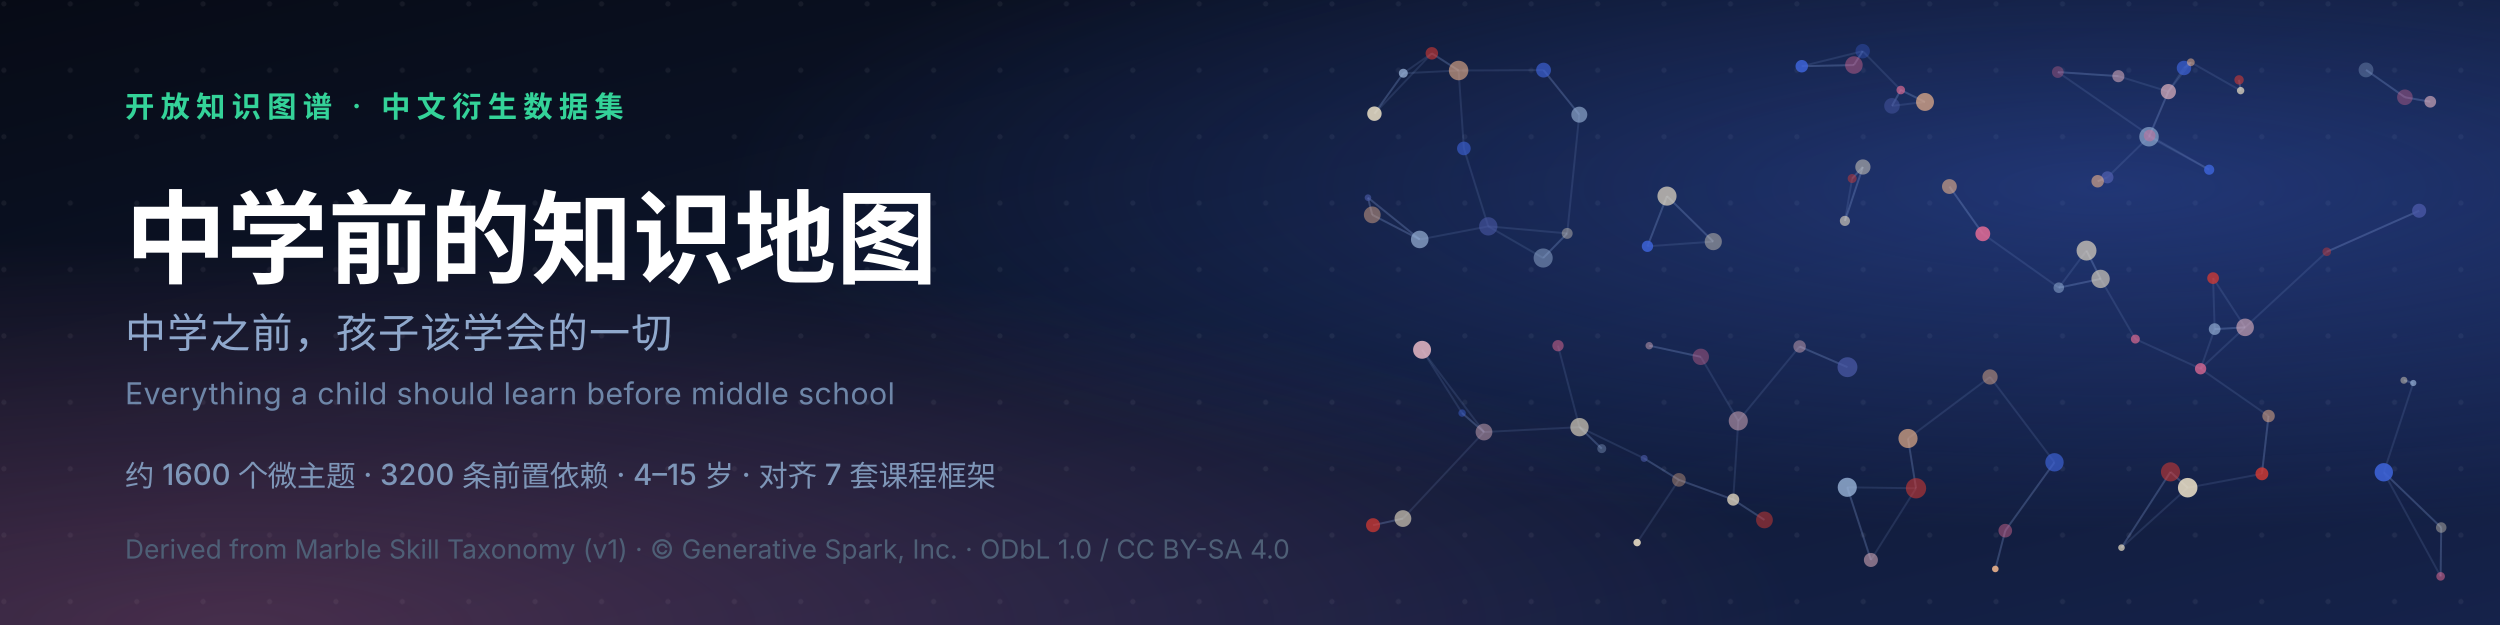
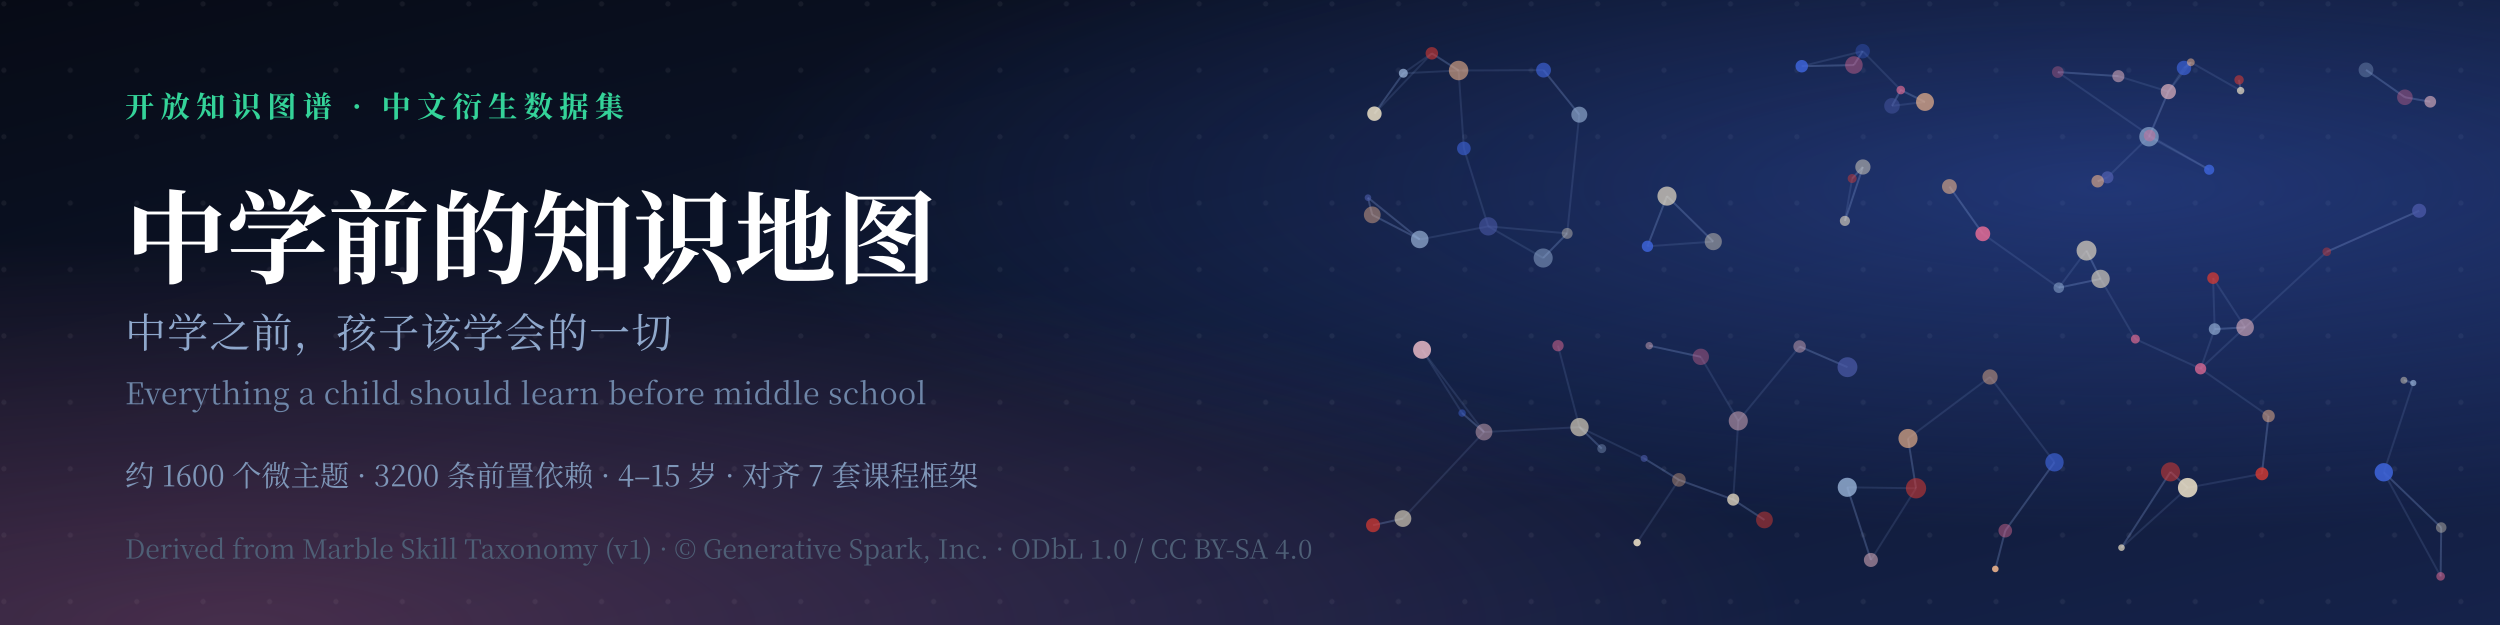
<svg xmlns="http://www.w3.org/2000/svg" width="1280" height="320" viewBox="0 0 1280 320" role="img" aria-label="中学前的知识地图 · 中学之前，孩子该学会的一切">
  <defs>
    <linearGradient id="bg" x1="0" y1="0" x2="1" y2="1">
      <stop offset="0" stop-color="#070B16" />
      <stop offset=".55" stop-color="#0E1832" />
      <stop offset="1" stop-color="#15224A" />
    </linearGradient>
    <radialGradient id="glowA" cx="0.84" cy="0.30" r="0.55">
      <stop offset="0" stop-color="#3D63D8" stop-opacity=".40" />
      <stop offset="1" stop-color="#3D63D8" stop-opacity="0" />
    </radialGradient>
    <radialGradient id="glowB" cx="0.10" cy="1" r="0.62">
      <stop offset="0" stop-color="#E76D95" stop-opacity=".26" />
      <stop offset="1" stop-color="#E76D95" stop-opacity="0" />
    </radialGradient>
    <pattern id="dots" width="34" height="34" patternUnits="userSpaceOnUse">
      <circle cx="2" cy="2" r="1.35" fill="#ffffff" fill-opacity="0.055" />
    </pattern>
  </defs>
  <rect width="1280" height="320" fill="url(#bg)" />
  <rect width="1280" height="320" fill="url(#dots)" />
  <rect width="1280" height="320" fill="url(#glowA)" />
  <rect width="1280" height="320" fill="url(#glowB)" />
  <g>
    <line x1="1220.5" y1="241.8" x2="1249.9" y2="270.1" stroke="#8FB0E8" stroke-opacity="0.14" stroke-width="1" />
    <line x1="1220.5" y1="241.8" x2="1235.6" y2="196.1" stroke="#8FB0E8" stroke-opacity="0.14" stroke-width="1" />
    <line x1="944.6" y1="113.1" x2="948.3" y2="91.4" stroke="#8FB0E8" stroke-opacity="0.14" stroke-width="1" />
    <line x1="944.6" y1="113.1" x2="953.8" y2="85.5" stroke="#8FB0E8" stroke-opacity="0.14" stroke-width="1" />
    <line x1="1084.6" y1="39" x2="1110.2" y2="46.9" stroke="#8FB0E8" stroke-opacity="0.14" stroke-width="1" />
    <line x1="1084.6" y1="39" x2="1053.6" y2="36.9" stroke="#8FB0E8" stroke-opacity="0.14" stroke-width="1" />
    <line x1="718.5" y1="37.5" x2="733.1" y2="27.3" stroke="#8FB0E8" stroke-opacity="0.14" stroke-width="1" />
    <line x1="718.5" y1="37.5" x2="703.7" y2="58.2" stroke="#8FB0E8" stroke-opacity="0.14" stroke-width="1" />
    <line x1="981" y1="250" x2="976.9" y2="224.5" stroke="#8FB0E8" stroke-opacity="0.14" stroke-width="1" />
    <line x1="1126.7" y1="188.8" x2="1133.9" y2="168.5" stroke="#8FB0E8" stroke-opacity="0.14" stroke-width="1" />
    <line x1="1126.7" y1="188.8" x2="1149.5" y2="167.6" stroke="#8FB0E8" stroke-opacity="0.14" stroke-width="1" />
    <line x1="1053.6" y1="36.9" x2="1084.6" y2="39" stroke="#8FB0E8" stroke-opacity="0.14" stroke-width="1" />
    <line x1="1053.6" y1="36.9" x2="1100.6" y2="69.4" stroke="#8FB0E8" stroke-opacity="0.14" stroke-width="1" />
    <line x1="1146.4" y1="40.9" x2="1147.2" y2="46.4" stroke="#8FB0E8" stroke-opacity="0.14" stroke-width="1" />
    <line x1="1075.5" y1="142.8" x2="1068.3" y2="128.3" stroke="#8FB0E8" stroke-opacity="0.14" stroke-width="1" />
    <line x1="1075.5" y1="142.8" x2="1054.1" y2="147.3" stroke="#8FB0E8" stroke-opacity="0.14" stroke-width="1" />
    <line x1="1161.5" y1="213" x2="1158.1" y2="242.6" stroke="#8FB0E8" stroke-opacity="0.14" stroke-width="1" />
    <line x1="1161.5" y1="213" x2="1126.7" y2="188.8" stroke="#8FB0E8" stroke-opacity="0.14" stroke-width="1" />
    <line x1="1133.1" y1="142.4" x2="1133.9" y2="168.5" stroke="#8FB0E8" stroke-opacity="0.14" stroke-width="1" />
    <line x1="1079" y1="90.8" x2="1074" y2="92.8" stroke="#8FB0E8" stroke-opacity="0.14" stroke-width="1" />
    <line x1="1079" y1="90.8" x2="1100.3" y2="70" stroke="#8FB0E8" stroke-opacity="0.14" stroke-width="1" />
    <line x1="887.4" y1="255.8" x2="903.4" y2="266.2" stroke="#8FB0E8" stroke-opacity="0.14" stroke-width="1" />
    <line x1="887.4" y1="255.8" x2="859.6" y2="245.7" stroke="#8FB0E8" stroke-opacity="0.14" stroke-width="1" />
    <line x1="718.3" y1="265.5" x2="703" y2="268.9" stroke="#8FB0E8" stroke-opacity="0.14" stroke-width="1" />
    <line x1="718.3" y1="265.5" x2="759.8" y2="221.2" stroke="#8FB0E8" stroke-opacity="0.14" stroke-width="1" />
    <line x1="903.4" y1="266.2" x2="887.4" y2="255.8" stroke="#8FB0E8" stroke-opacity="0.14" stroke-width="1" />
    <line x1="790.3" y1="35.9" x2="808.6" y2="58.7" stroke="#8FB0E8" stroke-opacity="0.14" stroke-width="1" />
    <line x1="790.3" y1="35.9" x2="746.8" y2="36.1" stroke="#8FB0E8" stroke-opacity="0.14" stroke-width="1" />
    <line x1="853.5" y1="100.4" x2="843.5" y2="126.1" stroke="#8FB0E8" stroke-opacity="0.14" stroke-width="1" />
    <line x1="853.5" y1="100.4" x2="877.2" y2="123.7" stroke="#8FB0E8" stroke-opacity="0.14" stroke-width="1" />
    <line x1="1111.3" y1="241.6" x2="1120.1" y2="249.7" stroke="#8FB0E8" stroke-opacity="0.14" stroke-width="1" />
    <line x1="1111.3" y1="241.6" x2="1086.2" y2="280.4" stroke="#8FB0E8" stroke-opacity="0.14" stroke-width="1" />
    <line x1="797.7" y1="177" x2="808.7" y2="218.7" stroke="#8FB0E8" stroke-opacity="0.14" stroke-width="1" />
    <line x1="949.2" y1="33.3" x2="953.7" y2="26.2" stroke="#8FB0E8" stroke-opacity="0.14" stroke-width="1" />
    <line x1="949.2" y1="33.3" x2="922.5" y2="33.9" stroke="#8FB0E8" stroke-opacity="0.14" stroke-width="1" />
    <line x1="1249.6" y1="295.1" x2="1249.9" y2="270.1" stroke="#8FB0E8" stroke-opacity="0.14" stroke-width="1" />
    <line x1="1249.6" y1="295.1" x2="1220.5" y2="241.8" stroke="#8FB0E8" stroke-opacity="0.14" stroke-width="1" />
    <line x1="1244.3" y1="52.1" x2="1231.3" y2="49.8" stroke="#8FB0E8" stroke-opacity="0.14" stroke-width="1" />
    <line x1="1238.6" y1="107.9" x2="1191.3" y2="128.9" stroke="#8FB0E8" stroke-opacity="0.14" stroke-width="1" />
    <line x1="922.5" y1="33.9" x2="949.2" y2="33.3" stroke="#8FB0E8" stroke-opacity="0.14" stroke-width="1" />
    <line x1="922.5" y1="33.9" x2="953.7" y2="26.2" stroke="#8FB0E8" stroke-opacity="0.14" stroke-width="1" />
    <line x1="820.1" y1="229.7" x2="808.7" y2="218.7" stroke="#8FB0E8" stroke-opacity="0.14" stroke-width="1" />
    <line x1="1191.3" y1="128.9" x2="1238.6" y2="107.9" stroke="#8FB0E8" stroke-opacity="0.14" stroke-width="1" />
    <line x1="1191.3" y1="128.9" x2="1149.5" y2="167.6" stroke="#8FB0E8" stroke-opacity="0.14" stroke-width="1" />
    <line x1="703.7" y1="58.2" x2="718.5" y2="37.5" stroke="#8FB0E8" stroke-opacity="0.14" stroke-width="1" />
    <line x1="703.7" y1="58.2" x2="733.1" y2="27.3" stroke="#8FB0E8" stroke-opacity="0.14" stroke-width="1" />
    <line x1="1054.1" y1="147.3" x2="1075.5" y2="142.8" stroke="#8FB0E8" stroke-opacity="0.14" stroke-width="1" />
    <line x1="953.8" y1="85.5" x2="948.3" y2="91.4" stroke="#8FB0E8" stroke-opacity="0.14" stroke-width="1" />
    <line x1="953.8" y1="85.5" x2="944.6" y2="113.1" stroke="#8FB0E8" stroke-opacity="0.14" stroke-width="1" />
    <line x1="870.8" y1="182.7" x2="844.4" y2="177" stroke="#8FB0E8" stroke-opacity="0.14" stroke-width="1" />
    <line x1="808.6" y1="58.7" x2="790.3" y2="35.9" stroke="#8FB0E8" stroke-opacity="0.14" stroke-width="1" />
    <line x1="808.6" y1="58.7" x2="802.4" y2="119.5" stroke="#8FB0E8" stroke-opacity="0.14" stroke-width="1" />
    <line x1="844.4" y1="177" x2="870.8" y2="182.7" stroke="#8FB0E8" stroke-opacity="0.14" stroke-width="1" />
    <line x1="726.9" y1="122.6" x2="702.6" y2="110" stroke="#8FB0E8" stroke-opacity="0.14" stroke-width="1" />
    <line x1="726.9" y1="122.6" x2="700.4" y2="101.2" stroke="#8FB0E8" stroke-opacity="0.14" stroke-width="1" />
    <line x1="703" y1="268.9" x2="718.3" y2="265.5" stroke="#8FB0E8" stroke-opacity="0.14" stroke-width="1" />
    <line x1="748.6" y1="211.5" x2="759.8" y2="221.2" stroke="#8FB0E8" stroke-opacity="0.14" stroke-width="1" />
    <line x1="945.8" y1="249.5" x2="981" y2="250" stroke="#8FB0E8" stroke-opacity="0.14" stroke-width="1" />
    <line x1="945.8" y1="249.5" x2="957.9" y2="286.7" stroke="#8FB0E8" stroke-opacity="0.14" stroke-width="1" />
    <line x1="877.2" y1="123.7" x2="853.5" y2="100.4" stroke="#8FB0E8" stroke-opacity="0.14" stroke-width="1" />
    <line x1="877.2" y1="123.7" x2="843.5" y2="126.1" stroke="#8FB0E8" stroke-opacity="0.14" stroke-width="1" />
    <line x1="1015.2" y1="119.7" x2="998.1" y2="95.5" stroke="#8FB0E8" stroke-opacity="0.14" stroke-width="1" />
    <line x1="1015.2" y1="119.7" x2="1054.1" y2="147.3" stroke="#8FB0E8" stroke-opacity="0.14" stroke-width="1" />
    <line x1="1068.3" y1="128.3" x2="1075.5" y2="142.8" stroke="#8FB0E8" stroke-opacity="0.14" stroke-width="1" />
    <line x1="1068.3" y1="128.3" x2="1054.1" y2="147.3" stroke="#8FB0E8" stroke-opacity="0.14" stroke-width="1" />
    <line x1="733.1" y1="27.3" x2="746.8" y2="36.1" stroke="#8FB0E8" stroke-opacity="0.14" stroke-width="1" />
    <line x1="1051.9" y1="236.7" x2="1026.7" y2="271.7" stroke="#8FB0E8" stroke-opacity="0.14" stroke-width="1" />
    <line x1="1051.9" y1="236.7" x2="1018.9" y2="193" stroke="#8FB0E8" stroke-opacity="0.14" stroke-width="1" />
    <line x1="1120.1" y1="249.7" x2="1111.3" y2="241.6" stroke="#8FB0E8" stroke-opacity="0.14" stroke-width="1" />
    <line x1="1120.1" y1="249.7" x2="1158.1" y2="242.6" stroke="#8FB0E8" stroke-opacity="0.14" stroke-width="1" />
    <line x1="976.9" y1="224.5" x2="981" y2="250" stroke="#8FB0E8" stroke-opacity="0.14" stroke-width="1" />
    <line x1="968.7" y1="54.2" x2="973.2" y2="46.1" stroke="#8FB0E8" stroke-opacity="0.14" stroke-width="1" />
    <line x1="968.7" y1="54.2" x2="985.6" y2="52.2" stroke="#8FB0E8" stroke-opacity="0.14" stroke-width="1" />
    <line x1="1158.1" y1="242.6" x2="1161.5" y2="213" stroke="#8FB0E8" stroke-opacity="0.14" stroke-width="1" />
    <line x1="948.3" y1="91.4" x2="953.8" y2="85.5" stroke="#8FB0E8" stroke-opacity="0.14" stroke-width="1" />
    <line x1="1021.6" y1="291.3" x2="1026.7" y2="271.7" stroke="#8FB0E8" stroke-opacity="0.14" stroke-width="1" />
    <line x1="843.5" y1="126.1" x2="853.5" y2="100.4" stroke="#8FB0E8" stroke-opacity="0.14" stroke-width="1" />
    <line x1="953.7" y1="26.2" x2="949.2" y2="33.3" stroke="#8FB0E8" stroke-opacity="0.14" stroke-width="1" />
    <line x1="953.7" y1="26.2" x2="973.2" y2="46.1" stroke="#8FB0E8" stroke-opacity="0.14" stroke-width="1" />
    <line x1="859.6" y1="245.7" x2="841.8" y2="234.7" stroke="#8FB0E8" stroke-opacity="0.14" stroke-width="1" />
    <line x1="859.6" y1="245.7" x2="887.4" y2="255.8" stroke="#8FB0E8" stroke-opacity="0.14" stroke-width="1" />
    <line x1="1026.7" y1="271.7" x2="1021.6" y2="291.3" stroke="#8FB0E8" stroke-opacity="0.14" stroke-width="1" />
    <line x1="1026.7" y1="271.7" x2="1051.9" y2="236.7" stroke="#8FB0E8" stroke-opacity="0.14" stroke-width="1" />
    <line x1="1133.9" y1="168.5" x2="1149.5" y2="167.6" stroke="#8FB0E8" stroke-opacity="0.14" stroke-width="1" />
    <line x1="1235.6" y1="196.1" x2="1230.8" y2="194.7" stroke="#8FB0E8" stroke-opacity="0.14" stroke-width="1" />
    <line x1="985.6" y1="52.2" x2="973.2" y2="46.1" stroke="#8FB0E8" stroke-opacity="0.14" stroke-width="1" />
    <line x1="759.8" y1="221.2" x2="748.6" y2="211.5" stroke="#8FB0E8" stroke-opacity="0.14" stroke-width="1" />
    <line x1="759.8" y1="221.2" x2="808.7" y2="218.7" stroke="#8FB0E8" stroke-opacity="0.14" stroke-width="1" />
    <line x1="1118.2" y1="34.8" x2="1121.7" y2="31.9" stroke="#8FB0E8" stroke-opacity="0.14" stroke-width="1" />
    <line x1="1249.9" y1="270.1" x2="1249.6" y2="295.1" stroke="#8FB0E8" stroke-opacity="0.14" stroke-width="1" />
    <line x1="1249.9" y1="270.1" x2="1220.5" y2="241.8" stroke="#8FB0E8" stroke-opacity="0.14" stroke-width="1" />
    <line x1="841.8" y1="234.7" x2="859.6" y2="245.7" stroke="#8FB0E8" stroke-opacity="0.14" stroke-width="1" />
    <line x1="728.1" y1="179.1" x2="748.6" y2="211.5" stroke="#8FB0E8" stroke-opacity="0.14" stroke-width="1" />
    <line x1="728.1" y1="179.1" x2="759.8" y2="221.2" stroke="#8FB0E8" stroke-opacity="0.14" stroke-width="1" />
    <line x1="1149.5" y1="167.6" x2="1133.9" y2="168.5" stroke="#8FB0E8" stroke-opacity="0.14" stroke-width="1" />
    <line x1="1149.5" y1="167.6" x2="1133.1" y2="142.4" stroke="#8FB0E8" stroke-opacity="0.14" stroke-width="1" />
    <line x1="808.7" y1="218.7" x2="820.1" y2="229.7" stroke="#8FB0E8" stroke-opacity="0.14" stroke-width="1" />
    <line x1="808.7" y1="218.7" x2="841.8" y2="234.7" stroke="#8FB0E8" stroke-opacity="0.14" stroke-width="1" />
    <line x1="1086.2" y1="280.4" x2="1120.1" y2="249.7" stroke="#8FB0E8" stroke-opacity="0.14" stroke-width="1" />
    <line x1="1086.2" y1="280.4" x2="1111.3" y2="241.6" stroke="#8FB0E8" stroke-opacity="0.14" stroke-width="1" />
    <line x1="762" y1="115.9" x2="790.1" y2="132.1" stroke="#8FB0E8" stroke-opacity="0.14" stroke-width="1" />
    <line x1="762" y1="115.9" x2="726.9" y2="122.6" stroke="#8FB0E8" stroke-opacity="0.14" stroke-width="1" />
    <line x1="1110.2" y1="46.9" x2="1118.2" y2="34.8" stroke="#8FB0E8" stroke-opacity="0.14" stroke-width="1" />
    <line x1="1110.2" y1="46.9" x2="1121.7" y2="31.9" stroke="#8FB0E8" stroke-opacity="0.14" stroke-width="1" />
    <line x1="973.2" y1="46.1" x2="968.7" y2="54.2" stroke="#8FB0E8" stroke-opacity="0.14" stroke-width="1" />
    <line x1="973.2" y1="46.1" x2="985.6" y2="52.2" stroke="#8FB0E8" stroke-opacity="0.14" stroke-width="1" />
    <line x1="1147.2" y1="46.4" x2="1146.4" y2="40.9" stroke="#8FB0E8" stroke-opacity="0.14" stroke-width="1" />
    <line x1="1147.2" y1="46.4" x2="1121.7" y2="31.9" stroke="#8FB0E8" stroke-opacity="0.14" stroke-width="1" />
    <line x1="1018.9" y1="193" x2="976.9" y2="224.5" stroke="#8FB0E8" stroke-opacity="0.14" stroke-width="1" />
    <line x1="838.2" y1="277.8" x2="859.6" y2="245.7" stroke="#8FB0E8" stroke-opacity="0.14" stroke-width="1" />
    <line x1="702.6" y1="110" x2="700.4" y2="101.2" stroke="#8FB0E8" stroke-opacity="0.14" stroke-width="1" />
    <line x1="702.6" y1="110" x2="726.9" y2="122.6" stroke="#8FB0E8" stroke-opacity="0.14" stroke-width="1" />
    <line x1="1100.3" y1="70" x2="1100.6" y2="69.4" stroke="#8FB0E8" stroke-opacity="0.14" stroke-width="1" />
    <line x1="1100.3" y1="70" x2="1110.2" y2="46.9" stroke="#8FB0E8" stroke-opacity="0.14" stroke-width="1" />
    <line x1="998.1" y1="95.5" x2="1015.2" y2="119.7" stroke="#8FB0E8" stroke-opacity="0.14" stroke-width="1" />
    <line x1="700.4" y1="101.2" x2="702.6" y2="110" stroke="#8FB0E8" stroke-opacity="0.14" stroke-width="1" />
    <line x1="700.4" y1="101.2" x2="726.9" y2="122.6" stroke="#8FB0E8" stroke-opacity="0.14" stroke-width="1" />
    <line x1="1093.3" y1="173.6" x2="1075.5" y2="142.8" stroke="#8FB0E8" stroke-opacity="0.14" stroke-width="1" />
    <line x1="1093.3" y1="173.6" x2="1126.7" y2="188.8" stroke="#8FB0E8" stroke-opacity="0.14" stroke-width="1" />
    <line x1="921.4" y1="177.4" x2="945.9" y2="188" stroke="#8FB0E8" stroke-opacity="0.14" stroke-width="1" />
    <line x1="921.4" y1="177.4" x2="890" y2="215.5" stroke="#8FB0E8" stroke-opacity="0.14" stroke-width="1" />
    <line x1="1231.3" y1="49.8" x2="1244.3" y2="52.1" stroke="#8FB0E8" stroke-opacity="0.14" stroke-width="1" />
    <line x1="1231.3" y1="49.8" x2="1211.4" y2="35.8" stroke="#8FB0E8" stroke-opacity="0.14" stroke-width="1" />
    <line x1="1074" y1="92.8" x2="1079" y2="90.8" stroke="#8FB0E8" stroke-opacity="0.14" stroke-width="1" />
    <line x1="945.9" y1="188" x2="921.4" y2="177.4" stroke="#8FB0E8" stroke-opacity="0.14" stroke-width="1" />
    <line x1="749.5" y1="76" x2="746.8" y2="36.1" stroke="#8FB0E8" stroke-opacity="0.14" stroke-width="1" />
    <line x1="749.5" y1="76" x2="762" y2="115.9" stroke="#8FB0E8" stroke-opacity="0.14" stroke-width="1" />
    <line x1="790.1" y1="132.1" x2="802.4" y2="119.5" stroke="#8FB0E8" stroke-opacity="0.14" stroke-width="1" />
    <line x1="1131.1" y1="86.9" x2="1100.3" y2="70" stroke="#8FB0E8" stroke-opacity="0.14" stroke-width="1" />
    <line x1="1131.1" y1="86.9" x2="1100.6" y2="69.4" stroke="#8FB0E8" stroke-opacity="0.14" stroke-width="1" />
    <line x1="1121.7" y1="31.9" x2="1118.2" y2="34.8" stroke="#8FB0E8" stroke-opacity="0.14" stroke-width="1" />
    <line x1="890" y1="215.5" x2="870.8" y2="182.7" stroke="#8FB0E8" stroke-opacity="0.14" stroke-width="1" />
    <line x1="890" y1="215.5" x2="887.4" y2="255.8" stroke="#8FB0E8" stroke-opacity="0.14" stroke-width="1" />
    <line x1="1100.6" y1="69.4" x2="1100.3" y2="70" stroke="#8FB0E8" stroke-opacity="0.14" stroke-width="1" />
    <line x1="1100.6" y1="69.4" x2="1110.2" y2="46.9" stroke="#8FB0E8" stroke-opacity="0.14" stroke-width="1" />
    <line x1="802.4" y1="119.5" x2="790.1" y2="132.1" stroke="#8FB0E8" stroke-opacity="0.14" stroke-width="1" />
    <line x1="802.4" y1="119.5" x2="762" y2="115.9" stroke="#8FB0E8" stroke-opacity="0.14" stroke-width="1" />
    <line x1="1211.4" y1="35.8" x2="1231.3" y2="49.8" stroke="#8FB0E8" stroke-opacity="0.14" stroke-width="1" />
    <line x1="1230.8" y1="194.7" x2="1235.6" y2="196.1" stroke="#8FB0E8" stroke-opacity="0.14" stroke-width="1" />
    <line x1="957.9" y1="286.7" x2="945.8" y2="249.5" stroke="#8FB0E8" stroke-opacity="0.14" stroke-width="1" />
    <line x1="957.9" y1="286.7" x2="981" y2="250" stroke="#8FB0E8" stroke-opacity="0.14" stroke-width="1" />
    <line x1="746.8" y1="36.1" x2="733.1" y2="27.3" stroke="#8FB0E8" stroke-opacity="0.14" stroke-width="1" />
    <line x1="746.8" y1="36.1" x2="718.5" y2="37.5" stroke="#8FB0E8" stroke-opacity="0.14" stroke-width="1" />
    <circle cx="1220.5" cy="241.8" r="4.7" fill="#3D63D8" fill-opacity="0.87" />
    <circle cx="944.6" cy="113.1" r="2.6" fill="#EFE3C8" fill-opacity="0.58" />
    <circle cx="1084.6" cy="39" r="3.1" fill="#E8B8C4" fill-opacity="0.53" />
    <circle cx="718.5" cy="37.5" r="2.3" fill="#9DB8DC" fill-opacity="0.73" />
    <circle cx="981" cy="250" r="5.2" fill="#DD3B31" fill-opacity="0.54" />
    <circle cx="1126.7" cy="188.8" r="2.9" fill="#E76D95" fill-opacity="0.73" />
    <circle cx="1053.6" cy="36.9" r="3" fill="#E76D95" fill-opacity="0.32" />
    <circle cx="1146.4" cy="40.9" r="2.4" fill="#DD3B31" fill-opacity="0.55" />
    <circle cx="1075.5" cy="142.8" r="4.7" fill="#EFE3C8" fill-opacity="0.60" />
    <circle cx="1161.5" cy="213" r="3.2" fill="#E8B08A" fill-opacity="0.53" />
    <circle cx="1133.1" cy="142.4" r="3" fill="#DD3B31" fill-opacity="0.72" />
    <circle cx="1079" cy="90.8" r="3.1" fill="#4B5AA8" fill-opacity="0.80" />
    <circle cx="887.4" cy="255.8" r="3.1" fill="#EFE3C8" fill-opacity="0.73" />
    <circle cx="718.3" cy="265.5" r="4.3" fill="#EFE3C8" fill-opacity="0.60" />
    <circle cx="903.4" cy="266.2" r="4.3" fill="#DD3B31" fill-opacity="0.48" />
    <circle cx="790.3" cy="35.9" r="3.8" fill="#3D63D8" fill-opacity="0.67" />
    <circle cx="853.5" cy="100.4" r="4.9" fill="#EFE3C8" fill-opacity="0.67" />
    <circle cx="1111.3" cy="241.6" r="4.9" fill="#DD3B31" fill-opacity="0.53" />
    <circle cx="797.7" cy="177" r="2.9" fill="#E76D95" fill-opacity="0.50" />
    <circle cx="949.2" cy="33.3" r="4.5" fill="#E76D95" fill-opacity="0.41" />
    <circle cx="1249.6" cy="295.1" r="2.2" fill="#E76D95" fill-opacity="0.53" />
    <circle cx="1244.3" cy="52.1" r="3" fill="#E8B8C4" fill-opacity="0.60" />
    <circle cx="1238.6" cy="107.9" r="3.6" fill="#4B5AA8" fill-opacity="0.76" />
    <circle cx="922.5" cy="33.9" r="3.2" fill="#3D63D8" fill-opacity="0.85" />
    <circle cx="820.1" cy="229.7" r="2.3" fill="#9DB8DC" fill-opacity="0.34" />
    <circle cx="1191.3" cy="128.9" r="2.2" fill="#DD3B31" fill-opacity="0.42" />
    <circle cx="703.7" cy="58.2" r="3.7" fill="#EFE3C8" fill-opacity="0.84" />
    <circle cx="1054.1" cy="147.3" r="2.7" fill="#9DB8DC" fill-opacity="0.49" />
    <circle cx="953.8" cy="85.5" r="3.9" fill="#EFE3C8" fill-opacity="0.47" />
    <circle cx="870.8" cy="182.7" r="4.2" fill="#E76D95" fill-opacity="0.37" />
    <circle cx="808.6" cy="58.7" r="4.1" fill="#9DB8DC" fill-opacity="0.61" />
    <circle cx="844.4" cy="177" r="1.9" fill="#E8B8C4" fill-opacity="0.44" />
    <circle cx="726.9" cy="122.6" r="4.5" fill="#9DB8DC" fill-opacity="0.67" />
    <circle cx="703" cy="268.9" r="3.6" fill="#DD3B31" fill-opacity="0.69" />
    <circle cx="748.6" cy="211.5" r="1.9" fill="#3D63D8" fill-opacity="0.46" />
    <circle cx="945.8" cy="249.5" r="4.9" fill="#9DB8DC" fill-opacity="0.77" />
    <circle cx="877.2" cy="123.7" r="4.4" fill="#EFE3C8" fill-opacity="0.41" />
    <circle cx="1015.2" cy="119.7" r="3.8" fill="#E76D95" fill-opacity="0.83" />
    <circle cx="1068.3" cy="128.3" r="5.1" fill="#EFE3C8" fill-opacity="0.64" />
    <circle cx="733.1" cy="27.3" r="3.2" fill="#DD3B31" fill-opacity="0.57" />
    <circle cx="1051.9" cy="236.7" r="4.7" fill="#3D63D8" fill-opacity="0.67" />
    <circle cx="1120.1" cy="249.7" r="5" fill="#EFE3C8" fill-opacity="0.85" />
    <circle cx="976.9" cy="224.5" r="4.9" fill="#E8B08A" fill-opacity="0.67" />
    <circle cx="968.7" cy="54.2" r="4" fill="#4B5AA8" fill-opacity="0.47" />
    <circle cx="1158.1" cy="242.6" r="3.3" fill="#DD3B31" fill-opacity="0.77" />
    <circle cx="948.3" cy="91.4" r="2.3" fill="#DD3B31" fill-opacity="0.45" />
    <circle cx="1021.6" cy="291.3" r="1.7" fill="#E8B08A" fill-opacity="0.91" />
    <circle cx="843.5" cy="126.1" r="2.9" fill="#3D63D8" fill-opacity="0.84" />
    <circle cx="953.7" cy="26.2" r="3.7" fill="#3D63D8" fill-opacity="0.33" />
    <circle cx="859.6" cy="245.7" r="3.5" fill="#E8B08A" fill-opacity="0.38" />
    <circle cx="1026.7" cy="271.7" r="3.5" fill="#E76D95" fill-opacity="0.43" />
    <circle cx="1133.9" cy="168.5" r="3" fill="#9DB8DC" fill-opacity="0.63" />
    <circle cx="1235.6" cy="196.1" r="1.6" fill="#9DB8DC" fill-opacity="0.67" />
    <circle cx="985.6" cy="52.2" r="4.6" fill="#E8B08A" fill-opacity="0.71" />
    <circle cx="759.8" cy="221.2" r="4.3" fill="#E8B8C4" fill-opacity="0.45" />
    <circle cx="1118.2" cy="34.8" r="3.7" fill="#3D63D8" fill-opacity="0.69" />
    <circle cx="1249.9" cy="270.1" r="2.7" fill="#EFE3C8" fill-opacity="0.37" />
    <circle cx="841.8" cy="234.7" r="1.8" fill="#4B5AA8" fill-opacity="0.60" />
    <circle cx="728.1" cy="179.1" r="4.6" fill="#E8B8C4" fill-opacity="0.85" />
    <circle cx="1149.5" cy="167.6" r="4.5" fill="#E8B8C4" fill-opacity="0.58" />
    <circle cx="808.7" cy="218.7" r="4.7" fill="#EFE3C8" fill-opacity="0.62" />
    <circle cx="1086.2" cy="280.4" r="1.7" fill="#EFE3C8" fill-opacity="0.69" />
    <circle cx="762" cy="115.9" r="4.7" fill="#4B5AA8" fill-opacity="0.58" />
    <circle cx="1110.2" cy="46.9" r="3.9" fill="#E8B8C4" fill-opacity="0.68" />
    <circle cx="973.2" cy="46.1" r="2.2" fill="#E76D95" fill-opacity="0.65" />
    <circle cx="1147.2" cy="46.4" r="1.9" fill="#EFE3C8" fill-opacity="0.70" />
    <circle cx="1018.9" cy="193" r="3.9" fill="#E8B08A" fill-opacity="0.48" />
    <circle cx="838.2" cy="277.8" r="1.9" fill="#EFE3C8" fill-opacity="0.86" />
    <circle cx="702.6" cy="110" r="4.3" fill="#E8B08A" fill-opacity="0.46" />
    <circle cx="1100.3" cy="70" r="5" fill="#9DB8DC" fill-opacity="0.62" />
    <circle cx="998.1" cy="95.5" r="3.8" fill="#E8B08A" fill-opacity="0.60" />
    <circle cx="700.4" cy="101.2" r="1.7" fill="#4B5AA8" fill-opacity="0.62" />
    <circle cx="1093.3" cy="173.6" r="2.3" fill="#E76D95" fill-opacity="0.66" />
    <circle cx="921.4" cy="177.4" r="3.2" fill="#E8B8C4" fill-opacity="0.43" />
    <circle cx="1231.3" cy="49.8" r="4" fill="#E76D95" fill-opacity="0.35" />
    <circle cx="1074" cy="92.8" r="3.2" fill="#E8B08A" fill-opacity="0.61" />
    <circle cx="945.9" cy="188" r="5.1" fill="#4B5AA8" fill-opacity="0.71" />
    <circle cx="749.5" cy="76" r="3.5" fill="#3D63D8" fill-opacity="0.61" />
    <circle cx="790.1" cy="132.1" r="4.9" fill="#9DB8DC" fill-opacity="0.47" />
    <circle cx="1131.1" cy="86.9" r="2.6" fill="#3D63D8" fill-opacity="0.83" />
    <circle cx="1121.7" cy="31.9" r="2" fill="#E8B08A" fill-opacity="0.55" />
    <circle cx="890" cy="215.5" r="4.9" fill="#E8B8C4" fill-opacity="0.49" />
    <circle cx="1100.6" cy="69.4" r="3" fill="#E76D95" fill-opacity="0.40" />
    <circle cx="802.4" cy="119.5" r="2.8" fill="#EFE3C8" fill-opacity="0.38" />
    <circle cx="1211.4" cy="35.8" r="3.8" fill="#9DB8DC" fill-opacity="0.31" />
    <circle cx="1230.8" cy="194.7" r="1.8" fill="#EFE3C8" fill-opacity="0.44" />
    <circle cx="957.9" cy="286.7" r="3.6" fill="#E8B8C4" fill-opacity="0.52" />
    <circle cx="746.8" cy="36.1" r="5" fill="#E8B08A" fill-opacity="0.61" />
  </g>
-   <text x="64" y="60" font-family="-apple-system, BlinkMacSystemFont, 'Segoe UI', 'PingFang SC', 'Hiragino Sans GB', 'Microsoft YaHei', sans-serif" font-size="15" font-weight="600" letter-spacing="3.2" fill="#34D399">开放知识图谱 · 中文衍生数据集</text>
-   <text x="64" y="141" font-family="-apple-system, BlinkMacSystemFont, 'Segoe UI', 'PingFang SC', 'Hiragino Sans GB', 'Microsoft YaHei', sans-serif" font-size="52" font-weight="800" fill="#FFFFFF">中学前的知识地图</text>
-   <text x="64" y="178" font-family="-apple-system, BlinkMacSystemFont, 'Segoe UI', 'PingFang SC', 'Hiragino Sans GB', 'Microsoft YaHei', sans-serif" font-size="21" font-weight="500" letter-spacing="0.6" fill="#8FA8CC">中学之前，孩子该学会的一切</text>
-   <text x="64" y="207" font-family="-apple-system, BlinkMacSystemFont, 'Segoe UI', 'PingFang SC', 'Hiragino Sans GB', 'Microsoft YaHei', sans-serif" font-size="15.5" font-weight="400" letter-spacing="0.2" fill="#6E86A8">Everything a child should learn before middle school</text>
-   <text x="64" y="249" font-family="-apple-system, BlinkMacSystemFont, 'Segoe UI', 'PingFang SC', 'Hiragino Sans GB', 'Microsoft YaHei', sans-serif" font-size="15" font-weight="500" fill="#7E96B8">约 1600 个微主题 · 3200 条前置依赖 · 4–15 岁 · 对齐 7 套课程框架</text>
-   <text x="64" y="286" font-family="-apple-system, BlinkMacSystemFont, 'Segoe UI', 'PingFang SC', 'Hiragino Sans GB', 'Microsoft YaHei', sans-serif" font-size="13.5" fill="#4E5F76">Derived from Marble Skill Taxonomy (v1) · © Generative Spark, Inc. · ODbL 1.0 / CC BY-SA 4.0</text>
+   <text x="64" y="60" font-family="'Songti SC', 'STSong', 'Source Han Serif SC', 'Noto Serif CJK SC', 'Noto Serif SC', 'SimSun', serif" font-size="15" font-weight="600" letter-spacing="3.2" fill="#34D399">开放知识图谱 · 中文衍生数据集</text>
+   <text x="64" y="141" font-family="'Songti SC', 'STSong', 'Source Han Serif SC', 'Noto Serif CJK SC', 'Noto Serif SC', 'SimSun', serif" font-size="52" font-weight="800" fill="#FFFFFF">中学前的知识地图</text>
+   <text x="64" y="178" font-family="'Songti SC', 'STSong', 'Source Han Serif SC', 'Noto Serif CJK SC', 'Noto Serif SC', 'SimSun', serif" font-size="21" font-weight="500" letter-spacing="0.6" fill="#8FA8CC">中学之前，孩子该学会的一切</text>
+   <text x="64" y="207" font-family="'Songti SC', 'STSong', 'Source Han Serif SC', 'Noto Serif CJK SC', 'Noto Serif SC', 'SimSun', serif" font-size="15.5" font-weight="400" letter-spacing="0.2" fill="#6E86A8">Everything a child should learn before middle school</text>
+   <text x="64" y="249" font-family="'Songti SC', 'STSong', 'Source Han Serif SC', 'Noto Serif CJK SC', 'Noto Serif SC', 'SimSun', serif" font-size="15" font-weight="500" fill="#7E96B8">约 1600 个微主题 · 3200 条前置依赖 · 4–15 岁 · 对齐 7 套课程框架</text>
+   <text x="64" y="286" font-family="'Songti SC', 'STSong', 'Source Han Serif SC', 'Noto Serif CJK SC', 'Noto Serif SC', 'SimSun', serif" font-size="13.5" fill="#4E5F76">Derived from Marble Skill Taxonomy (v1) · © Generative Spark, Inc. · ODbL 1.0 / CC BY-SA 4.0</text>
</svg>
